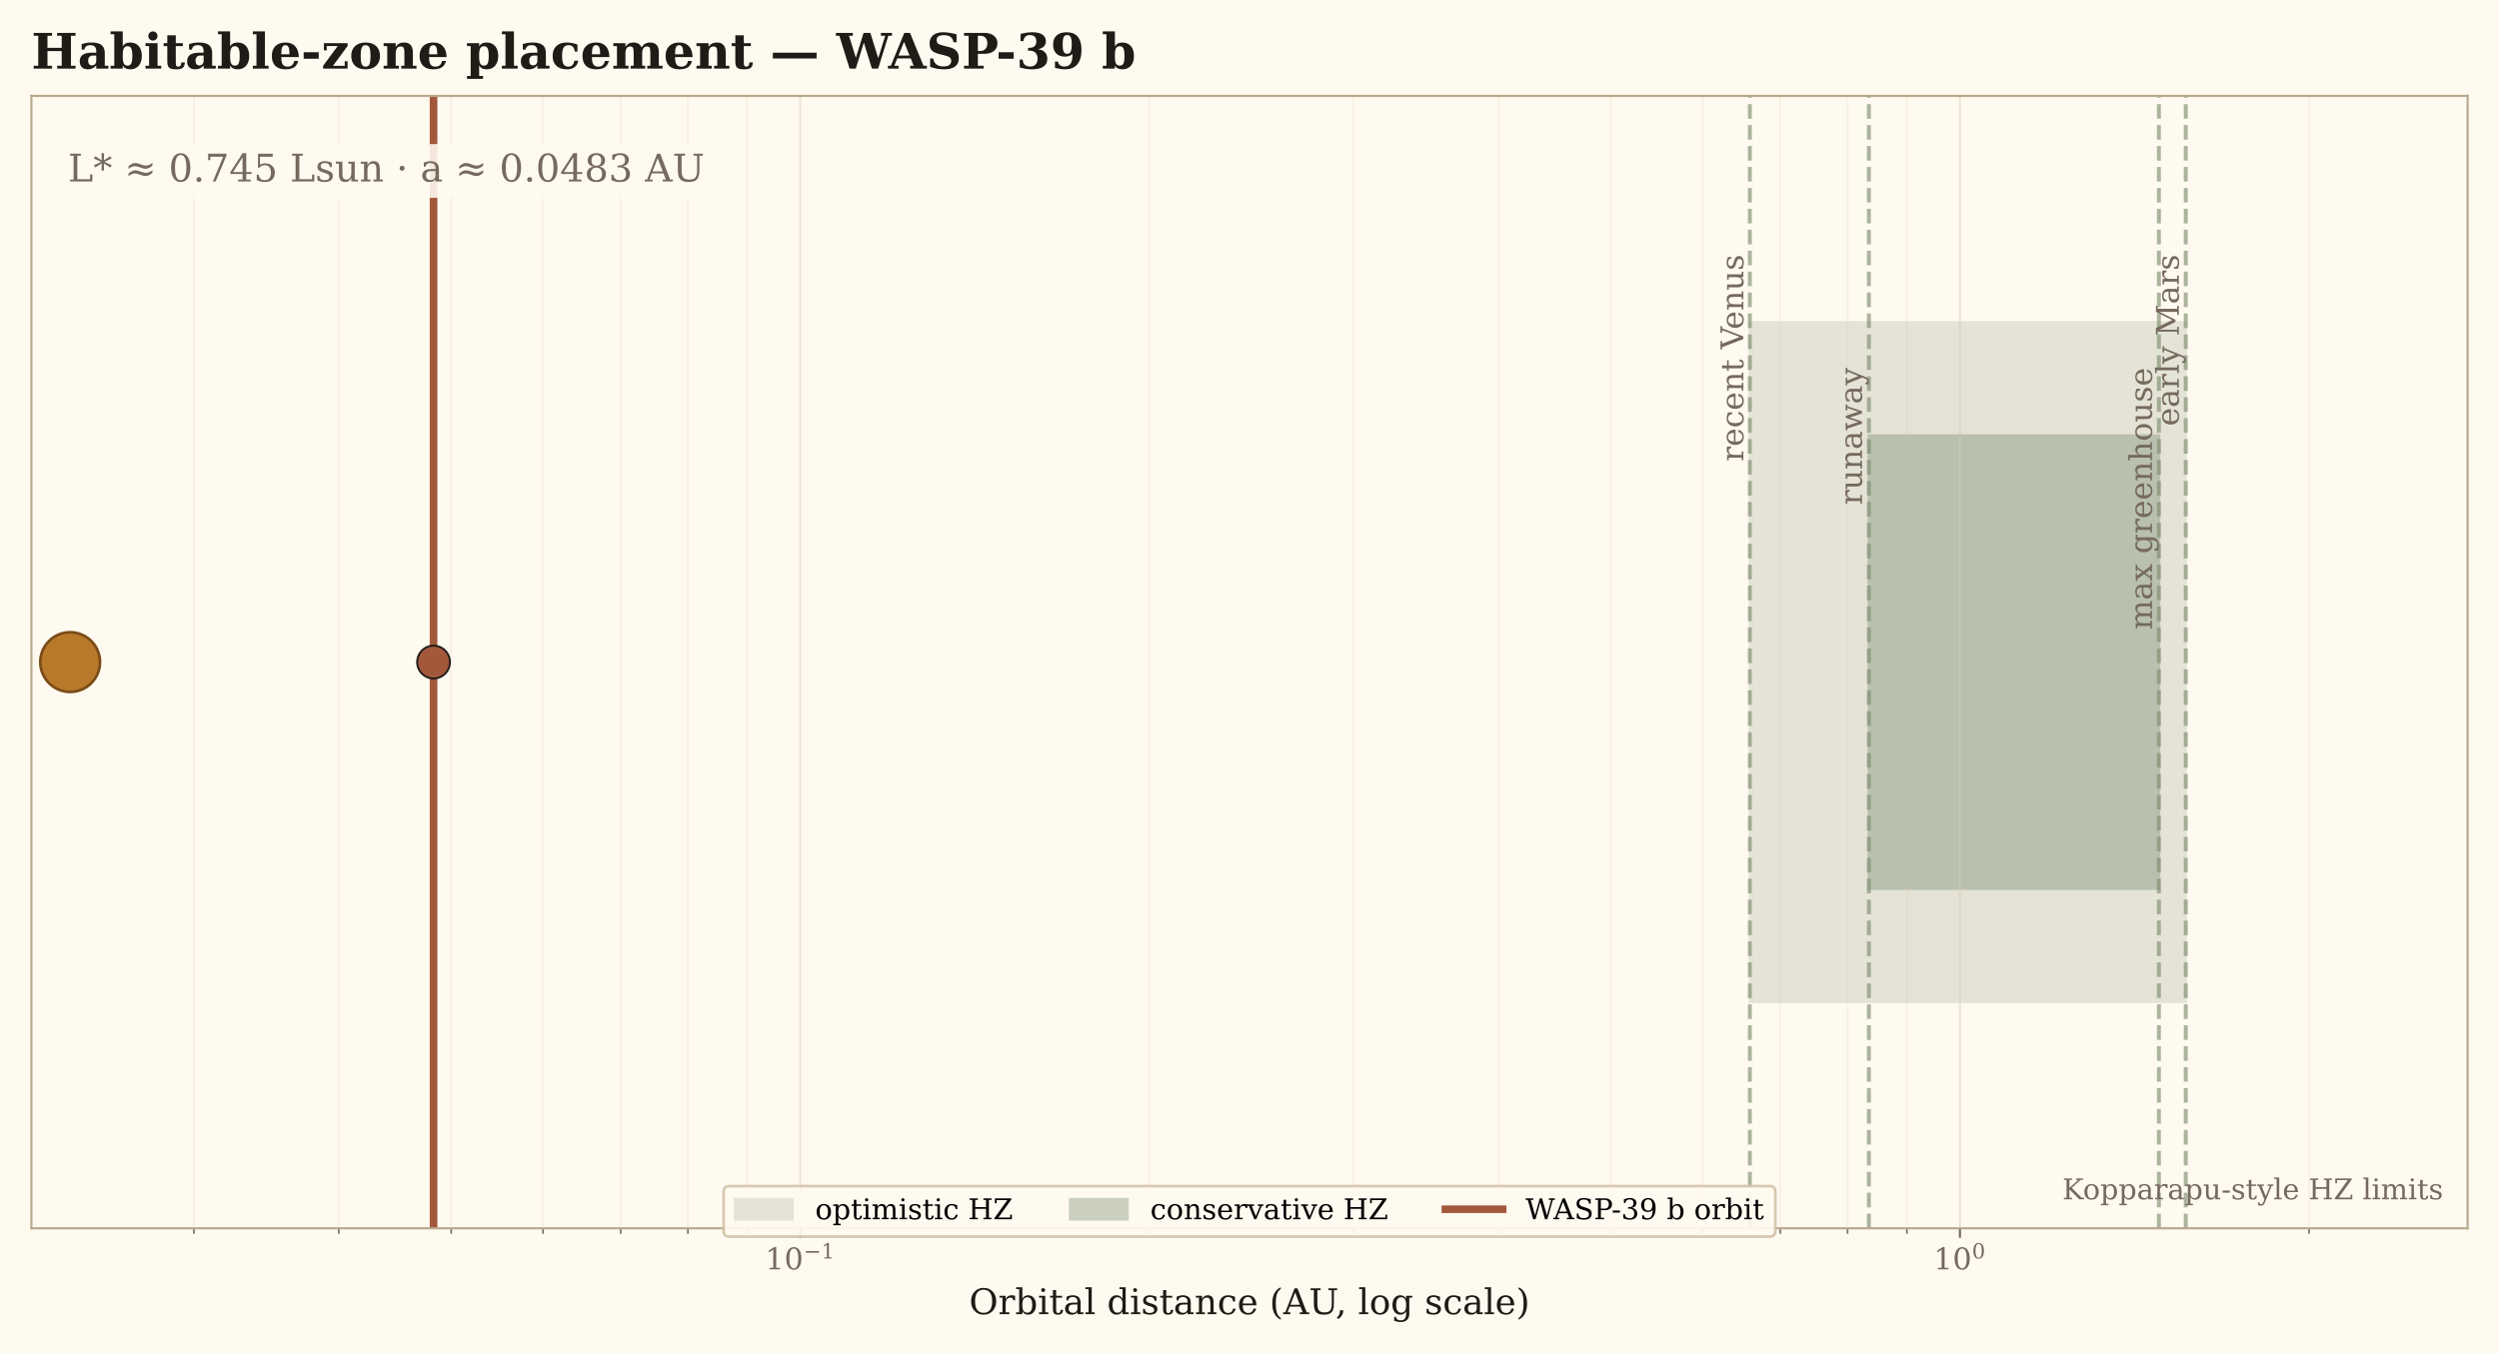
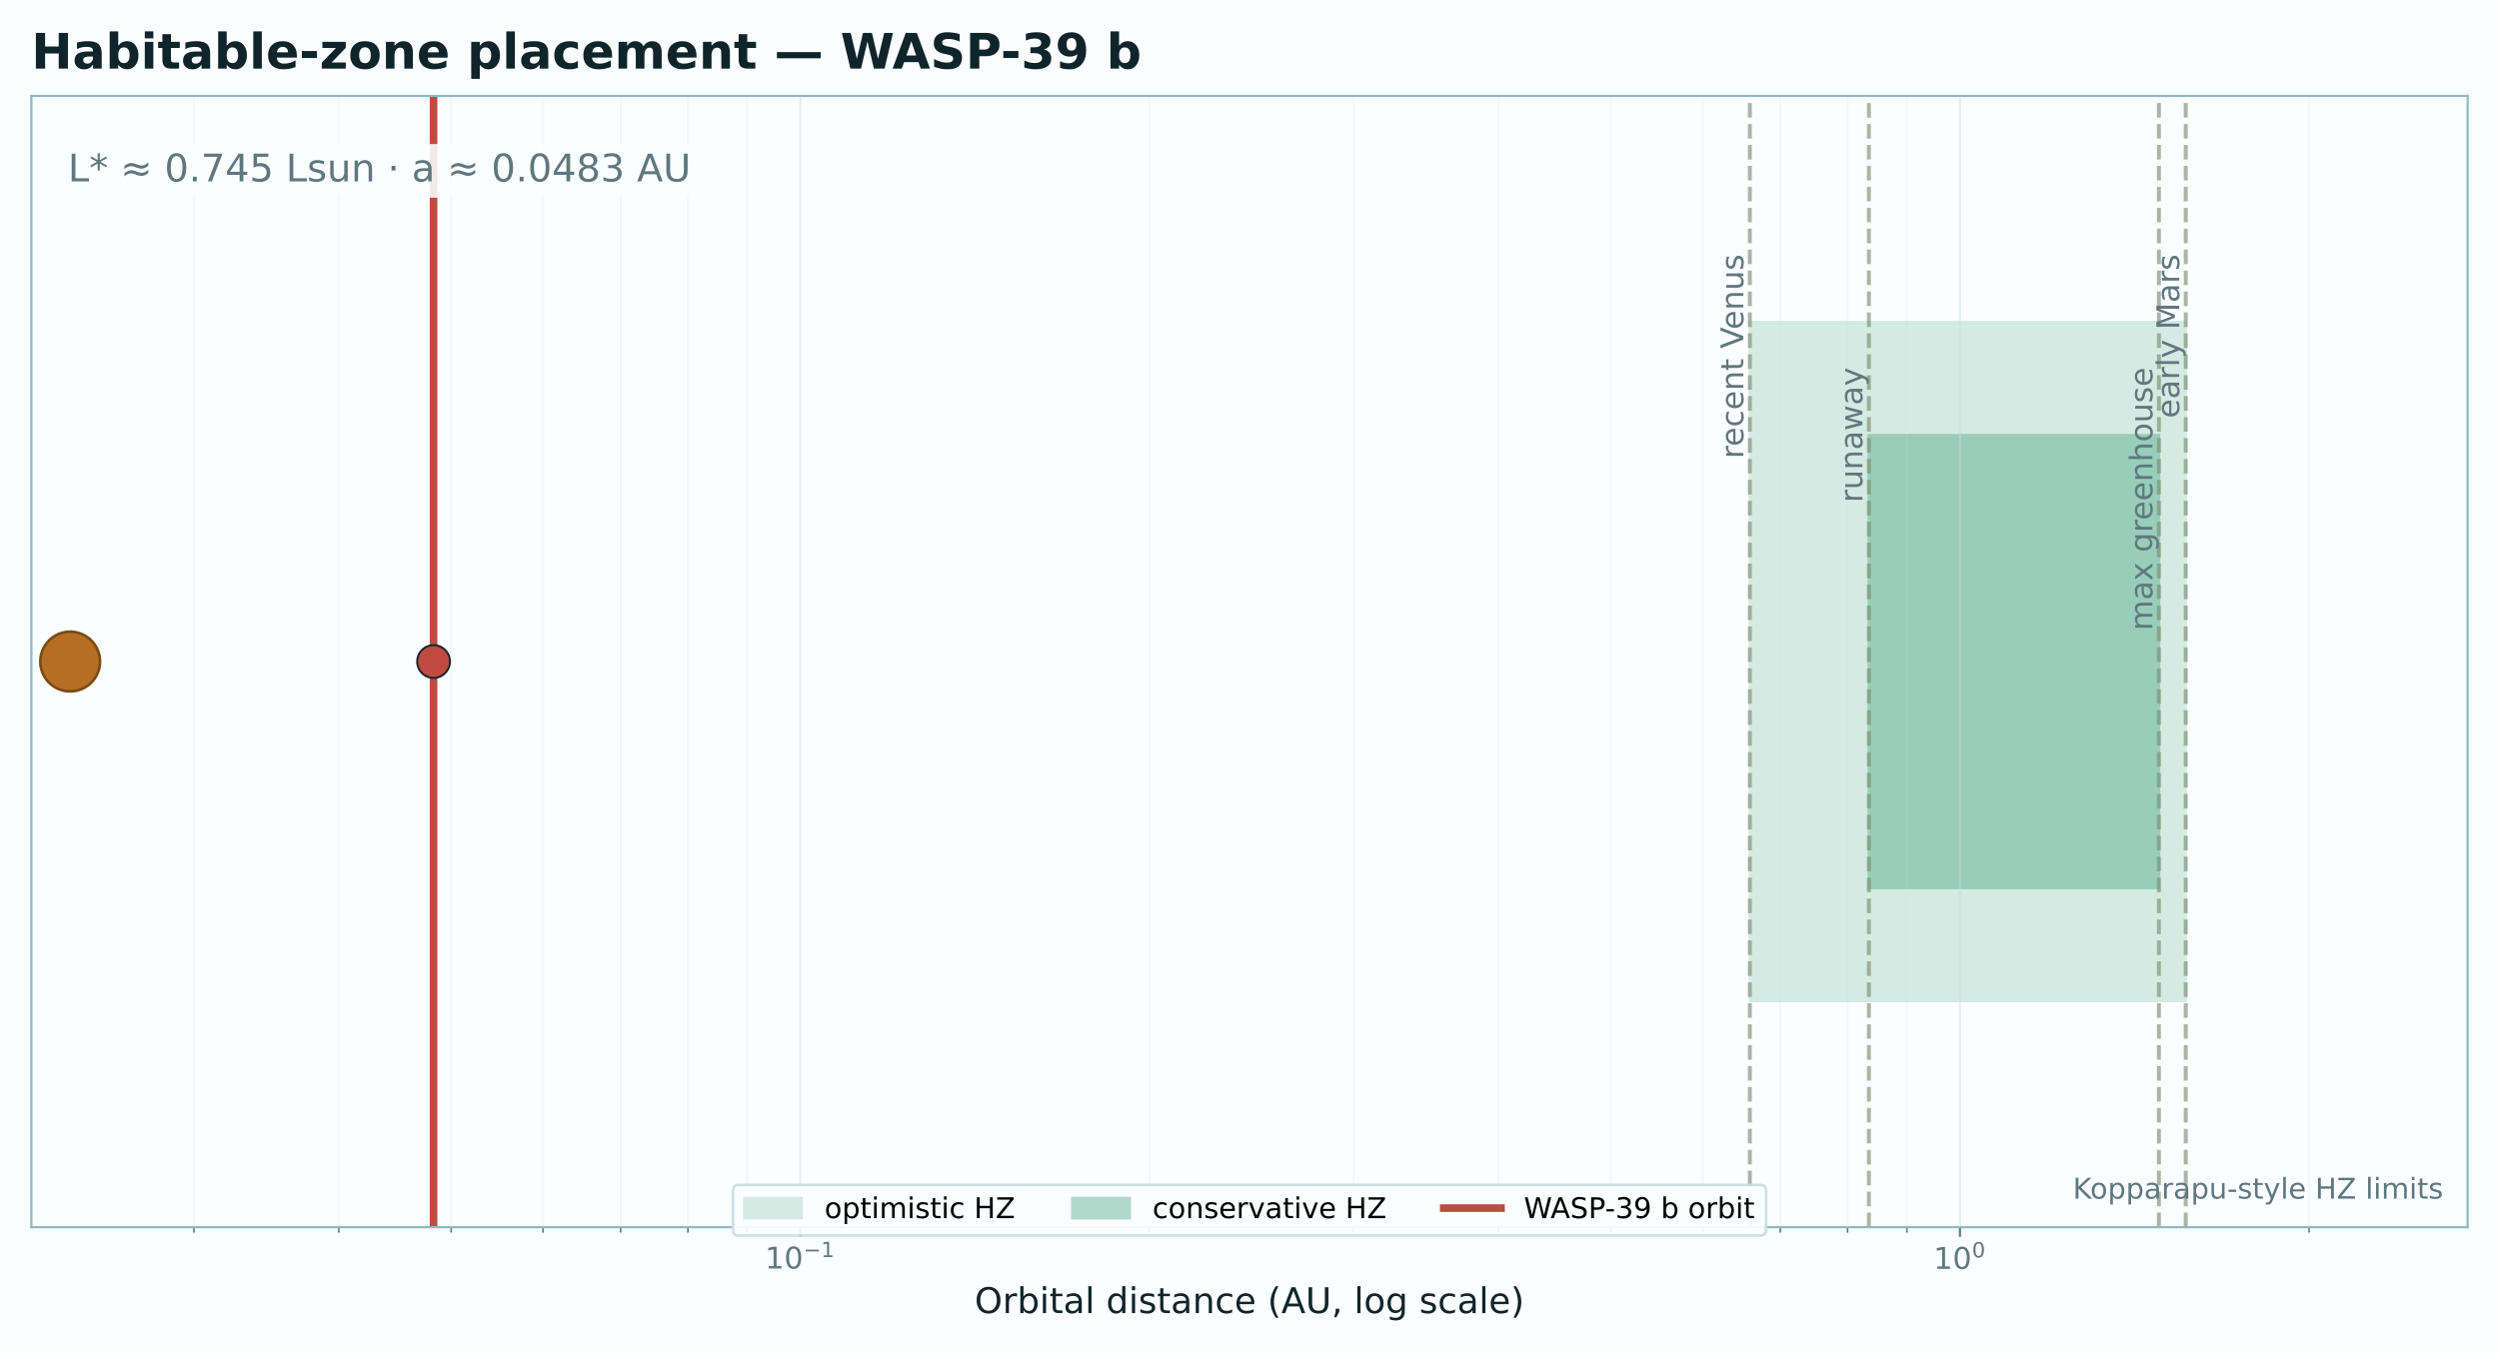
- <svg xmlns="http://www.w3.org/2000/svg" xmlns:xlink="http://www.w3.org/1999/xlink" width="917.04pt" height="496.822pt" viewBox="0 0 917.04 496.822" version="1.1">
+ <svg xmlns="http://www.w3.org/2000/svg" xmlns:xlink="http://www.w3.org/1999/xlink" width="917.04pt" height="496.241pt" viewBox="0 0 917.04 496.241" version="1.1">
  <defs>
    <style type="text/css">*{stroke-linejoin: round; stroke-linecap: butt}</style>
  </defs>
  <g id="figure_1">
    <g id="patch_1">
-       <path d="M 0 496.822  L 917.04 496.822  L 917.04 0  L 0 0  z " style="fill: #fffaf0" />
+       <path d="M 0 496.241  L 917.04 496.241  L 917.04 0  L 0 0  z " style="fill: #fbfeff" />
    </g>
    <g id="axes_1">
      <g id="patch_2">
-         <path d="M 11.52 450.889  L 905.52 450.889  L 905.52 35.197  L 11.52 35.197  z " style="fill: #fffaf0" />
+         <path d="M 11.52 450.493  L 905.52 450.493  L 905.52 35.197  L 11.52 35.197  z " style="fill: #fbfeff" />
      </g>
      <g id="patch_3">
-         <path d="M 642.137 367.751  L 802.093 367.751  L 802.093 118.336  L 642.137 118.336  z " clip-path="url(#pba97289103)" style="fill: #687b5d; opacity: 0.18; stroke: #687b5d; stroke-linejoin: miter" />
+         <path d="M 642.137 367.434  L 802.093 367.434  L 802.093 118.256  L 642.137 118.256  z " clip-path="url(#p89a5b3be11)" style="fill: #1f9466; opacity: 0.18; stroke: #1f9466; stroke-linejoin: miter" />
      </g>
      <g id="patch_4">
-         <path d="M 685.821 326.182  L 792.242 326.182  L 792.242 159.905  L 685.821 159.905  z " clip-path="url(#pba97289103)" style="fill: #687b5d; opacity: 0.34; stroke: #687b5d; stroke-linejoin: miter" />
+         <path d="M 685.821 325.904  L 792.242 325.904  L 792.242 159.786  L 685.821 159.786  z " clip-path="url(#p89a5b3be11)" style="fill: #1f9466; opacity: 0.34; stroke: #1f9466; stroke-linejoin: miter" />
      </g>
      <g id="matplotlib.axis_1">
        <g id="xtick_1">
          <g id="line2d_1">
-             <path d="M 293.673 450.889  L 293.673 35.197  " clip-path="url(#pba97289103)" style="fill: none; stroke: #d9cbb6; stroke-opacity: 0.45; stroke-width: 0.8; stroke-linecap: square" />
+             <path d="M 293.673 450.493  L 293.673 35.197  " clip-path="url(#p89a5b3be11)" style="fill: none; stroke: #c9dde1; stroke-opacity: 0.45; stroke-width: 0.8; stroke-linecap: square" />
          </g>
          <g id="line2d_2">
            <defs>
-               <path id="m96811324b1" d="M 0 0  L 0 3.5  " style="stroke: #756a5d; stroke-width: 0.8" />
+               <path id="m28ce7152bf" d="M 0 0  L 0 3.5  " style="stroke: #60777f; stroke-width: 0.8" />
            </defs>
            <g>
-               <use xlink:href="#m96811324b1" x="293.673" y="450.889" style="fill: #756a5d; stroke: #756a5d; stroke-width: 0.8" />
+               <use xlink:href="#m28ce7152bf" x="293.673" y="450.493" style="fill: #60777f; stroke: #60777f; stroke-width: 0.8" />
            </g>
          </g>
          <g id="text_1">
-             <g style="fill: #756a5d" transform="translate(280.8029 466.2475)">
+             <g style="fill: #60777f" transform="translate(280.7479 465.8515)">
              <text>
-                 <tspan x="0" y="-0.287" style="font-size: 11px; font-family: 'DejaVu Serif'; fill: #756a5d">1</tspan>
-                 <tspan x="6.999" y="-0.287" style="font-size: 11px; font-family: 'DejaVu Serif'; fill: #756a5d">0</tspan>
-                 <tspan x="14.097" y="-4.28" style="font-size: 7.7px; font-family: 'DejaVu Serif'; fill: #756a5d">−</tspan>
-                 <tspan x="20.549" y="-4.28" style="font-size: 7.7px; font-family: 'DejaVu Serif'; fill: #756a5d">1</tspan>
+                 <tspan x="0" y="-0.178" style="font-size: 11px; font-family: 'DejaVu Sans'; fill: #60777f">1</tspan>
+                 <tspan x="6.999" y="-0.178" style="font-size: 11px; font-family: 'DejaVu Sans'; fill: #60777f">0</tspan>
+                 <tspan x="14.102" y="-4.389" style="font-size: 7.7px; font-family: 'DejaVu Sans'; fill: #60777f">−</tspan>
+                 <tspan x="20.554" y="-4.389" style="font-size: 7.7px; font-family: 'DejaVu Sans'; fill: #60777f">1</tspan>
              </text>
            </g>
          </g>
        </g>
        <g id="xtick_2">
          <g id="line2d_3">
-             <path d="M 719.23 450.889  L 719.23 35.197  " clip-path="url(#pba97289103)" style="fill: none; stroke: #d9cbb6; stroke-opacity: 0.45; stroke-width: 0.8; stroke-linecap: square" />
+             <path d="M 719.23 450.493  L 719.23 35.197  " clip-path="url(#p89a5b3be11)" style="fill: none; stroke: #c9dde1; stroke-opacity: 0.45; stroke-width: 0.8; stroke-linecap: square" />
          </g>
          <g id="line2d_4">
            <g>
-               <use xlink:href="#m96811324b1" x="719.23" y="450.889" style="fill: #756a5d; stroke: #756a5d; stroke-width: 0.8" />
+               <use xlink:href="#m28ce7152bf" x="719.23" y="450.493" style="fill: #60777f; stroke: #60777f; stroke-width: 0.8" />
            </g>
          </g>
          <g id="text_2">
-             <g style="fill: #756a5d" transform="translate(709.5498 466.2475)">
+             <g style="fill: #60777f" transform="translate(709.5498 465.8515)">
              <text>
-                 <tspan x="0" y="-0.287" style="font-size: 11px; font-family: 'DejaVu Serif'; fill: #756a5d">1</tspan>
-                 <tspan x="6.999" y="-0.287" style="font-size: 11px; font-family: 'DejaVu Serif'; fill: #756a5d">0</tspan>
-                 <tspan x="14.097" y="-4.28" style="font-size: 7.7px; font-family: 'DejaVu Serif'; fill: #756a5d">0</tspan>
+                 <tspan x="0" y="-0.069" style="font-size: 11px; font-family: 'DejaVu Sans'; fill: #60777f">1</tspan>
+                 <tspan x="6.999" y="-0.069" style="font-size: 11px; font-family: 'DejaVu Sans'; fill: #60777f">0</tspan>
+                 <tspan x="14.102" y="-4.28" style="font-size: 7.7px; font-family: 'DejaVu Sans'; fill: #60777f">0</tspan>
              </text>
            </g>
          </g>
        </g>
        <g id="xtick_3">
          <g id="line2d_5">
-             <path d="M 71.158 450.889  L 71.158 35.197  " clip-path="url(#pba97289103)" style="fill: none; stroke: #d9cbb6; stroke-opacity: 0.18; stroke-width: 0.8; stroke-linecap: square" />
+             <path d="M 71.158 450.493  L 71.158 35.197  " clip-path="url(#p89a5b3be11)" style="fill: none; stroke: #c9dde1; stroke-opacity: 0.18; stroke-width: 0.8; stroke-linecap: square" />
          </g>
          <g id="line2d_6">
            <defs>
-               <path id="m0cefe31bf8" d="M 0 0  L 0 2  " style="stroke: #756a5d; stroke-width: 0.6" />
+               <path id="mf5fa83700e" d="M 0 0  L 0 2  " style="stroke: #60777f; stroke-width: 0.6" />
            </defs>
            <g>
-               <use xlink:href="#m0cefe31bf8" x="71.158" y="450.889" style="fill: #756a5d; stroke: #756a5d; stroke-width: 0.6" />
+               <use xlink:href="#mf5fa83700e" x="71.158" y="450.493" style="fill: #60777f; stroke: #60777f; stroke-width: 0.6" />
            </g>
          </g>
        </g>
        <g id="xtick_4">
          <g id="line2d_7">
-             <path d="M 124.327 450.889  L 124.327 35.197  " clip-path="url(#pba97289103)" style="fill: none; stroke: #d9cbb6; stroke-opacity: 0.18; stroke-width: 0.8; stroke-linecap: square" />
+             <path d="M 124.327 450.493  L 124.327 35.197  " clip-path="url(#p89a5b3be11)" style="fill: none; stroke: #c9dde1; stroke-opacity: 0.18; stroke-width: 0.8; stroke-linecap: square" />
          </g>
          <g id="line2d_8">
            <g>
-               <use xlink:href="#m0cefe31bf8" x="124.327" y="450.889" style="fill: #756a5d; stroke: #756a5d; stroke-width: 0.6" />
+               <use xlink:href="#mf5fa83700e" x="124.327" y="450.493" style="fill: #60777f; stroke: #60777f; stroke-width: 0.6" />
            </g>
          </g>
        </g>
        <g id="xtick_5">
          <g id="line2d_9">
-             <path d="M 165.567 450.889  L 165.567 35.197  " clip-path="url(#pba97289103)" style="fill: none; stroke: #d9cbb6; stroke-opacity: 0.18; stroke-width: 0.8; stroke-linecap: square" />
+             <path d="M 165.567 450.493  L 165.567 35.197  " clip-path="url(#p89a5b3be11)" style="fill: none; stroke: #c9dde1; stroke-opacity: 0.18; stroke-width: 0.8; stroke-linecap: square" />
          </g>
          <g id="line2d_10">
            <g>
-               <use xlink:href="#m0cefe31bf8" x="165.567" y="450.889" style="fill: #756a5d; stroke: #756a5d; stroke-width: 0.6" />
+               <use xlink:href="#mf5fa83700e" x="165.567" y="450.493" style="fill: #60777f; stroke: #60777f; stroke-width: 0.6" />
            </g>
          </g>
        </g>
        <g id="xtick_6">
          <g id="line2d_11">
-             <path d="M 199.264 450.889  L 199.264 35.197  " clip-path="url(#pba97289103)" style="fill: none; stroke: #d9cbb6; stroke-opacity: 0.18; stroke-width: 0.8; stroke-linecap: square" />
+             <path d="M 199.264 450.493  L 199.264 35.197  " clip-path="url(#p89a5b3be11)" style="fill: none; stroke: #c9dde1; stroke-opacity: 0.18; stroke-width: 0.8; stroke-linecap: square" />
          </g>
          <g id="line2d_12">
            <g>
-               <use xlink:href="#m0cefe31bf8" x="199.264" y="450.889" style="fill: #756a5d; stroke: #756a5d; stroke-width: 0.6" />
+               <use xlink:href="#mf5fa83700e" x="199.264" y="450.493" style="fill: #60777f; stroke: #60777f; stroke-width: 0.6" />
            </g>
          </g>
        </g>
        <g id="xtick_7">
          <g id="line2d_13">
-             <path d="M 227.753 450.889  L 227.753 35.197  " clip-path="url(#pba97289103)" style="fill: none; stroke: #d9cbb6; stroke-opacity: 0.18; stroke-width: 0.8; stroke-linecap: square" />
+             <path d="M 227.753 450.493  L 227.753 35.197  " clip-path="url(#p89a5b3be11)" style="fill: none; stroke: #c9dde1; stroke-opacity: 0.18; stroke-width: 0.8; stroke-linecap: square" />
          </g>
          <g id="line2d_14">
            <g>
-               <use xlink:href="#m0cefe31bf8" x="227.753" y="450.889" style="fill: #756a5d; stroke: #756a5d; stroke-width: 0.6" />
+               <use xlink:href="#mf5fa83700e" x="227.753" y="450.493" style="fill: #60777f; stroke: #60777f; stroke-width: 0.6" />
            </g>
          </g>
        </g>
        <g id="xtick_8">
          <g id="line2d_15">
-             <path d="M 252.432 450.889  L 252.432 35.197  " clip-path="url(#pba97289103)" style="fill: none; stroke: #d9cbb6; stroke-opacity: 0.18; stroke-width: 0.8; stroke-linecap: square" />
+             <path d="M 252.432 450.493  L 252.432 35.197  " clip-path="url(#p89a5b3be11)" style="fill: none; stroke: #c9dde1; stroke-opacity: 0.18; stroke-width: 0.8; stroke-linecap: square" />
          </g>
          <g id="line2d_16">
            <g>
-               <use xlink:href="#m0cefe31bf8" x="252.432" y="450.889" style="fill: #756a5d; stroke: #756a5d; stroke-width: 0.6" />
+               <use xlink:href="#mf5fa83700e" x="252.432" y="450.493" style="fill: #60777f; stroke: #60777f; stroke-width: 0.6" />
            </g>
          </g>
        </g>
        <g id="xtick_9">
          <g id="line2d_17">
-             <path d="M 274.2 450.889  L 274.2 35.197  " clip-path="url(#pba97289103)" style="fill: none; stroke: #d9cbb6; stroke-opacity: 0.18; stroke-width: 0.8; stroke-linecap: square" />
+             <path d="M 274.2 450.493  L 274.2 35.197  " clip-path="url(#p89a5b3be11)" style="fill: none; stroke: #c9dde1; stroke-opacity: 0.18; stroke-width: 0.8; stroke-linecap: square" />
          </g>
          <g id="line2d_18">
            <g>
-               <use xlink:href="#m0cefe31bf8" x="274.2" y="450.889" style="fill: #756a5d; stroke: #756a5d; stroke-width: 0.6" />
+               <use xlink:href="#mf5fa83700e" x="274.2" y="450.493" style="fill: #60777f; stroke: #60777f; stroke-width: 0.6" />
            </g>
          </g>
        </g>
        <g id="xtick_10">
          <g id="line2d_19">
-             <path d="M 421.778 450.889  L 421.778 35.197  " clip-path="url(#pba97289103)" style="fill: none; stroke: #d9cbb6; stroke-opacity: 0.18; stroke-width: 0.8; stroke-linecap: square" />
+             <path d="M 421.778 450.493  L 421.778 35.197  " clip-path="url(#p89a5b3be11)" style="fill: none; stroke: #c9dde1; stroke-opacity: 0.18; stroke-width: 0.8; stroke-linecap: square" />
          </g>
          <g id="line2d_20">
            <g>
-               <use xlink:href="#m0cefe31bf8" x="421.778" y="450.889" style="fill: #756a5d; stroke: #756a5d; stroke-width: 0.6" />
+               <use xlink:href="#mf5fa83700e" x="421.778" y="450.493" style="fill: #60777f; stroke: #60777f; stroke-width: 0.6" />
            </g>
          </g>
        </g>
        <g id="xtick_11">
          <g id="line2d_21">
-             <path d="M 496.715 450.889  L 496.715 35.197  " clip-path="url(#pba97289103)" style="fill: none; stroke: #d9cbb6; stroke-opacity: 0.18; stroke-width: 0.8; stroke-linecap: square" />
+             <path d="M 496.715 450.493  L 496.715 35.197  " clip-path="url(#p89a5b3be11)" style="fill: none; stroke: #c9dde1; stroke-opacity: 0.18; stroke-width: 0.8; stroke-linecap: square" />
          </g>
          <g id="line2d_22">
            <g>
-               <use xlink:href="#m0cefe31bf8" x="496.715" y="450.889" style="fill: #756a5d; stroke: #756a5d; stroke-width: 0.6" />
+               <use xlink:href="#mf5fa83700e" x="496.715" y="450.493" style="fill: #60777f; stroke: #60777f; stroke-width: 0.6" />
            </g>
          </g>
        </g>
        <g id="xtick_12">
          <g id="line2d_23">
-             <path d="M 549.884 450.889  L 549.884 35.197  " clip-path="url(#pba97289103)" style="fill: none; stroke: #d9cbb6; stroke-opacity: 0.18; stroke-width: 0.8; stroke-linecap: square" />
+             <path d="M 549.884 450.493  L 549.884 35.197  " clip-path="url(#p89a5b3be11)" style="fill: none; stroke: #c9dde1; stroke-opacity: 0.18; stroke-width: 0.8; stroke-linecap: square" />
          </g>
          <g id="line2d_24">
            <g>
-               <use xlink:href="#m0cefe31bf8" x="549.884" y="450.889" style="fill: #756a5d; stroke: #756a5d; stroke-width: 0.6" />
+               <use xlink:href="#mf5fa83700e" x="549.884" y="450.493" style="fill: #60777f; stroke: #60777f; stroke-width: 0.6" />
            </g>
          </g>
        </g>
        <g id="xtick_13">
          <g id="line2d_25">
-             <path d="M 591.124 450.889  L 591.124 35.197  " clip-path="url(#pba97289103)" style="fill: none; stroke: #d9cbb6; stroke-opacity: 0.18; stroke-width: 0.8; stroke-linecap: square" />
+             <path d="M 591.124 450.493  L 591.124 35.197  " clip-path="url(#p89a5b3be11)" style="fill: none; stroke: #c9dde1; stroke-opacity: 0.18; stroke-width: 0.8; stroke-linecap: square" />
          </g>
          <g id="line2d_26">
            <g>
-               <use xlink:href="#m0cefe31bf8" x="591.124" y="450.889" style="fill: #756a5d; stroke: #756a5d; stroke-width: 0.6" />
+               <use xlink:href="#mf5fa83700e" x="591.124" y="450.493" style="fill: #60777f; stroke: #60777f; stroke-width: 0.6" />
            </g>
          </g>
        </g>
        <g id="xtick_14">
          <g id="line2d_27">
-             <path d="M 624.821 450.889  L 624.821 35.197  " clip-path="url(#pba97289103)" style="fill: none; stroke: #d9cbb6; stroke-opacity: 0.18; stroke-width: 0.8; stroke-linecap: square" />
+             <path d="M 624.821 450.493  L 624.821 35.197  " clip-path="url(#p89a5b3be11)" style="fill: none; stroke: #c9dde1; stroke-opacity: 0.18; stroke-width: 0.8; stroke-linecap: square" />
          </g>
          <g id="line2d_28">
            <g>
-               <use xlink:href="#m0cefe31bf8" x="624.821" y="450.889" style="fill: #756a5d; stroke: #756a5d; stroke-width: 0.6" />
+               <use xlink:href="#mf5fa83700e" x="624.821" y="450.493" style="fill: #60777f; stroke: #60777f; stroke-width: 0.6" />
            </g>
          </g>
        </g>
        <g id="xtick_15">
          <g id="line2d_29">
-             <path d="M 653.31 450.889  L 653.31 35.197  " clip-path="url(#pba97289103)" style="fill: none; stroke: #d9cbb6; stroke-opacity: 0.18; stroke-width: 0.8; stroke-linecap: square" />
+             <path d="M 653.31 450.493  L 653.31 35.197  " clip-path="url(#p89a5b3be11)" style="fill: none; stroke: #c9dde1; stroke-opacity: 0.18; stroke-width: 0.8; stroke-linecap: square" />
          </g>
          <g id="line2d_30">
            <g>
-               <use xlink:href="#m0cefe31bf8" x="653.31" y="450.889" style="fill: #756a5d; stroke: #756a5d; stroke-width: 0.6" />
+               <use xlink:href="#mf5fa83700e" x="653.31" y="450.493" style="fill: #60777f; stroke: #60777f; stroke-width: 0.6" />
            </g>
          </g>
        </g>
        <g id="xtick_16">
          <g id="line2d_31">
-             <path d="M 677.989 450.889  L 677.989 35.197  " clip-path="url(#pba97289103)" style="fill: none; stroke: #d9cbb6; stroke-opacity: 0.18; stroke-width: 0.8; stroke-linecap: square" />
+             <path d="M 677.989 450.493  L 677.989 35.197  " clip-path="url(#p89a5b3be11)" style="fill: none; stroke: #c9dde1; stroke-opacity: 0.18; stroke-width: 0.8; stroke-linecap: square" />
          </g>
          <g id="line2d_32">
            <g>
-               <use xlink:href="#m0cefe31bf8" x="677.989" y="450.889" style="fill: #756a5d; stroke: #756a5d; stroke-width: 0.6" />
+               <use xlink:href="#mf5fa83700e" x="677.989" y="450.493" style="fill: #60777f; stroke: #60777f; stroke-width: 0.6" />
            </g>
          </g>
        </g>
        <g id="xtick_17">
          <g id="line2d_33">
-             <path d="M 699.757 450.889  L 699.757 35.197  " clip-path="url(#pba97289103)" style="fill: none; stroke: #d9cbb6; stroke-opacity: 0.18; stroke-width: 0.8; stroke-linecap: square" />
+             <path d="M 699.757 450.493  L 699.757 35.197  " clip-path="url(#p89a5b3be11)" style="fill: none; stroke: #c9dde1; stroke-opacity: 0.18; stroke-width: 0.8; stroke-linecap: square" />
          </g>
          <g id="line2d_34">
            <g>
-               <use xlink:href="#m0cefe31bf8" x="699.757" y="450.889" style="fill: #756a5d; stroke: #756a5d; stroke-width: 0.6" />
+               <use xlink:href="#mf5fa83700e" x="699.757" y="450.493" style="fill: #60777f; stroke: #60777f; stroke-width: 0.6" />
            </g>
          </g>
        </g>
        <g id="xtick_18">
          <g id="line2d_35">
-             <path d="M 847.335 450.889  L 847.335 35.197  " clip-path="url(#pba97289103)" style="fill: none; stroke: #d9cbb6; stroke-opacity: 0.18; stroke-width: 0.8; stroke-linecap: square" />
+             <path d="M 847.335 450.493  L 847.335 35.197  " clip-path="url(#p89a5b3be11)" style="fill: none; stroke: #c9dde1; stroke-opacity: 0.18; stroke-width: 0.8; stroke-linecap: square" />
          </g>
          <g id="line2d_36">
            <g>
-               <use xlink:href="#m0cefe31bf8" x="847.335" y="450.889" style="fill: #756a5d; stroke: #756a5d; stroke-width: 0.6" />
+               <use xlink:href="#mf5fa83700e" x="847.335" y="450.493" style="fill: #60777f; stroke: #60777f; stroke-width: 0.6" />
            </g>
          </g>
        </g>
        <g id="text_3">
-           <text style="font-size: 13px; font-family: 'DejaVu Serif'; text-anchor: middle; fill: #1f1b16" x="458.52" y="482.413" transform="rotate(-0 458.52 482.4131)">Orbital distance (AU, log scale)</text>
+           <text style="font-size: 13px; font-family: 'DejaVu Sans'; text-anchor: middle; fill: #10242b" x="458.52" y="482.017" transform="rotate(-0 458.52 482.0171)">Orbital distance (AU, log scale)</text>
        </g>
      </g>
      <g id="matplotlib.axis_2" />
      <g id="line2d_37">
-         <path d="M 159.098 450.889  L 159.098 35.197  " clip-path="url(#pba97289103)" style="fill: none; stroke: #a3583c; stroke-width: 2.8; stroke-linecap: square" />
+         <path d="M 159.098 450.493  L 159.098 35.197  " clip-path="url(#p89a5b3be11)" style="fill: none; stroke: #bd4b3f; stroke-width: 2.8; stroke-linecap: square" />
      </g>
      <g id="line2d_38">
-         <path d="M 642.137 450.889  L 642.137 35.197  " clip-path="url(#pba97289103)" style="fill: none; stroke-dasharray: 5.365,2.32; stroke-dashoffset: 0; stroke: #7f8d70; stroke-opacity: 0.65; stroke-width: 1.45" />
+         <path d="M 642.137 450.493  L 642.137 35.197  " clip-path="url(#p89a5b3be11)" style="fill: none; stroke-dasharray: 5.365,2.32; stroke-dashoffset: 0; stroke: #7f8d70; stroke-opacity: 0.65; stroke-width: 1.45" />
      </g>
      <g id="line2d_39">
-         <path d="M 685.821 450.889  L 685.821 35.197  " clip-path="url(#pba97289103)" style="fill: none; stroke-dasharray: 5.365,2.32; stroke-dashoffset: 0; stroke: #7f8d70; stroke-opacity: 0.65; stroke-width: 1.45" />
+         <path d="M 685.821 450.493  L 685.821 35.197  " clip-path="url(#p89a5b3be11)" style="fill: none; stroke-dasharray: 5.365,2.32; stroke-dashoffset: 0; stroke: #7f8d70; stroke-opacity: 0.65; stroke-width: 1.45" />
      </g>
      <g id="line2d_40">
-         <path d="M 792.242 450.889  L 792.242 35.197  " clip-path="url(#pba97289103)" style="fill: none; stroke-dasharray: 5.365,2.32; stroke-dashoffset: 0; stroke: #7f8d70; stroke-opacity: 0.65; stroke-width: 1.45" />
+         <path d="M 792.242 450.493  L 792.242 35.197  " clip-path="url(#p89a5b3be11)" style="fill: none; stroke-dasharray: 5.365,2.32; stroke-dashoffset: 0; stroke: #7f8d70; stroke-opacity: 0.65; stroke-width: 1.45" />
      </g>
      <g id="line2d_41">
-         <path d="M 802.093 450.889  L 802.093 35.197  " clip-path="url(#pba97289103)" style="fill: none; stroke-dasharray: 5.365,2.32; stroke-dashoffset: 0; stroke: #7f8d70; stroke-opacity: 0.65; stroke-width: 1.45" />
+         <path d="M 802.093 450.493  L 802.093 35.197  " clip-path="url(#p89a5b3be11)" style="fill: none; stroke-dasharray: 5.365,2.32; stroke-dashoffset: 0; stroke: #7f8d70; stroke-opacity: 0.65; stroke-width: 1.45" />
      </g>
      <g id="patch_5">
-         <path d="M 11.52 450.889  L 11.52 35.197  " style="fill: none; stroke: #b9a98f; stroke-width: 0.8; stroke-linejoin: miter; stroke-linecap: square" />
+         <path d="M 11.52 450.493  L 11.52 35.197  " style="fill: none; stroke: #8bbac3; stroke-width: 0.8; stroke-linejoin: miter; stroke-linecap: square" />
      </g>
      <g id="patch_6">
-         <path d="M 905.52 450.889  L 905.52 35.197  " style="fill: none; stroke: #b9a98f; stroke-width: 0.8; stroke-linejoin: miter; stroke-linecap: square" />
+         <path d="M 905.52 450.493  L 905.52 35.197  " style="fill: none; stroke: #8bbac3; stroke-width: 0.8; stroke-linejoin: miter; stroke-linecap: square" />
      </g>
      <g id="patch_7">
-         <path d="M 11.52 450.889  L 905.52 450.889  " style="fill: none; stroke: #b9a98f; stroke-width: 0.8; stroke-linejoin: miter; stroke-linecap: square" />
+         <path d="M 11.52 450.493  L 905.52 450.493  " style="fill: none; stroke: #8bbac3; stroke-width: 0.8; stroke-linejoin: miter; stroke-linecap: square" />
      </g>
      <g id="patch_8">
-         <path d="M 11.52 35.197  L 905.52 35.197  " style="fill: none; stroke: #b9a98f; stroke-width: 0.8; stroke-linejoin: miter; stroke-linecap: square" />
+         <path d="M 11.52 35.197  L 905.52 35.197  " style="fill: none; stroke: #8bbac3; stroke-width: 0.8; stroke-linejoin: miter; stroke-linecap: square" />
      </g>
      <g id="text_4">
-         <text style="font-size: 11.5px; font-family: 'DejaVu Serif'; fill: #756a5d" transform="translate(639.7457 169.4037) rotate(-90)">recent Venus</text>
+         <text style="font-size: 11.5px; font-family: 'DejaVu Sans'; fill: #60777f" transform="translate(639.7457 168.3528) rotate(-90)">recent Venus</text>
      </g>
      <g id="text_5">
-         <text style="font-size: 11.5px; font-family: 'DejaVu Serif'; fill: #756a5d" transform="translate(683.266 185.3279) rotate(-90)">runaway</text>
+         <text style="font-size: 11.5px; font-family: 'DejaVu Sans'; fill: #60777f" transform="translate(683.4295 184.4781) rotate(-90)">runaway</text>
      </g>
      <g id="text_6">
-         <text style="font-size: 11.5px; font-family: 'DejaVu Serif'; fill: #756a5d" transform="translate(789.6866 231.1877) rotate(-90)">max greenhouse</text>
+         <text style="font-size: 11.5px; font-family: 'DejaVu Sans'; fill: #60777f" transform="translate(789.8501 231.4682) rotate(-90)">max greenhouse</text>
      </g>
      <g id="text_7">
-         <text style="font-size: 11.5px; font-family: 'DejaVu Serif'; fill: #756a5d" transform="translate(799.5383 156.4141) rotate(-90)">early Mars</text>
+         <text style="font-size: 11.5px; font-family: 'DejaVu Sans'; fill: #60777f" transform="translate(799.7018 153.5339) rotate(-90)">early Mars</text>
      </g>
      <g id="text_8">
        <g id="patch_9">
-           <path d="M 24.93 72.611  L 258.572 72.611  Q 261.652 72.611 261.652 69.531  L 261.652 55.982  Q 261.652 52.902 258.572 52.902  L 24.93 52.902  Q 21.85 52.902 21.85 55.982  L 21.85 69.531  Q 21.85 72.611 24.93 72.611  z " style="fill: #fffaf0; opacity: 0.88" />
-         </g>
-         <text style="font-size: 14px; font-family: 'DejaVu Serif'; text-anchor: start; fill: #756a5d" x="24.93" y="66.62" transform="rotate(-0 24.93 66.6196)">L* ≈ 0.745 Lsun · a ≈ 0.0483 AU</text>
+           <path d="M 24.93 72.591  L 253.546 72.591  Q 256.626 72.591 256.626 69.511  L 256.626 55.962  Q 256.626 52.882 253.546 52.882  L 24.93 52.882  Q 21.85 52.882 21.85 55.962  L 21.85 69.511  Q 21.85 72.591 24.93 72.591  z " style="fill: #fbfeff; opacity: 0.88" />
+         </g>
+         <text style="font-size: 14px; font-family: 'DejaVu Sans'; text-anchor: start; fill: #60777f" x="24.93" y="66.6" transform="rotate(-0 24.93 66.5998)">L* ≈ 0.745 Lsun · a ≈ 0.0483 AU</text>
      </g>
      <g id="text_9">
-         <text style="font-size: 10.5px; font-family: 'DejaVu Serif'; text-anchor: end; fill: #756a5d" x="896.58" y="440.242" transform="rotate(-0 896.58 440.2424)">Kopparapu-style HZ limits</text>
+         <text style="font-size: 10.5px; font-family: 'DejaVu Sans'; text-anchor: end; fill: #60777f" x="896.58" y="440.004" transform="rotate(-0 896.58 440.0036)">Kopparapu-style HZ limits</text>
      </g>
      <g id="text_10">
-         <text style="font-weight: 700; font-size: 18px; font-family: 'DejaVu Serif'; text-anchor: start; fill: #1f1b16" x="11.52" y="25.197" transform="rotate(-0 11.52 25.19719)">Habitable-zone placement — WASP-39 b</text>
+         <text style="font-weight: 700; font-size: 18px; font-family: 'DejaVu Sans'; text-anchor: start; fill: #10242b" x="11.52" y="25.197" transform="rotate(-0 11.52 25.19719)">Habitable-zone placement — WASP-39 b</text>
      </g>
      <g id="PathCollection_1">
        <defs>
-           <path id="m698911cac5" d="M 0 10.954  C 2.905 10.954 5.692 9.8 7.746 7.746  C 9.8 5.692 10.954 2.905 10.954 0  C 10.954 -2.905 9.8 -5.692 7.746 -7.746  C 5.692 -9.8 2.905 -10.954 0 -10.954  C -2.905 -10.954 -5.692 -9.8 -7.746 -7.746  C -9.8 -5.692 -10.954 -2.905 -10.954 0  C -10.954 2.905 -9.8 5.692 -7.746 7.746  C -5.692 9.8 -2.905 10.954 0 10.954  z " style="stroke: #7b4b18" />
+           <path id="m01c35f9768" d="M 0 10.954  C 2.905 10.954 5.692 9.8 7.746 7.746  C 9.8 5.692 10.954 2.905 10.954 0  C 10.954 -2.905 9.8 -5.692 7.746 -7.746  C 5.692 -9.8 2.905 -10.954 0 -10.954  C -2.905 -10.954 -5.692 -9.8 -7.746 -7.746  C -9.8 -5.692 -10.954 -2.905 -10.954 0  C -10.954 2.905 -9.8 5.692 -7.746 7.746  C -5.692 9.8 -2.905 10.954 0 10.954  z " style="stroke: #7b4b18" />
        </defs>
-         <g clip-path="url(#pba97289103)">
-           <use xlink:href="#m698911cac5" x="25.744" y="243.043" style="fill: #b9792b; stroke: #7b4b18" />
+         <g clip-path="url(#p89a5b3be11)">
+           <use xlink:href="#m01c35f9768" x="25.744" y="242.845" style="fill: #b66f22; stroke: #7b4b18" />
        </g>
      </g>
      <g id="PathCollection_2">
        <defs>
-           <path id="m4b16c05a9c" d="M 0 6.021  C 1.597 6.021 3.128 5.386 4.257 4.257  C 5.386 3.128 6.021 1.597 6.021 0  C 6.021 -1.597 5.386 -3.128 4.257 -4.257  C 3.128 -5.386 1.597 -6.021 0 -6.021  C -1.597 -6.021 -3.128 -5.386 -4.257 -4.257  C -5.386 -3.128 -6.021 -1.597 -6.021 0  C -6.021 1.597 -5.386 3.128 -4.257 4.257  C -3.128 5.386 -1.597 6.021 0 6.021  z " style="stroke: #1f1b16; stroke-width: 0.7" />
+           <path id="mb949b084af" d="M 0 6.021  C 1.597 6.021 3.128 5.386 4.257 4.257  C 5.386 3.128 6.021 1.597 6.021 0  C 6.021 -1.597 5.386 -3.128 4.257 -4.257  C 3.128 -5.386 1.597 -6.021 0 -6.021  C -1.597 -6.021 -3.128 -5.386 -4.257 -4.257  C -5.386 -3.128 -6.021 -1.597 -6.021 0  C -6.021 1.597 -5.386 3.128 -4.257 4.257  C -3.128 5.386 -1.597 6.021 0 6.021  z " style="stroke: #10242b; stroke-width: 0.7" />
        </defs>
-         <g clip-path="url(#pba97289103)">
-           <use xlink:href="#m4b16c05a9c" x="159.098" y="243.043" style="fill: #a3583c; stroke: #1f1b16; stroke-width: 0.7" />
+         <g clip-path="url(#p89a5b3be11)">
+           <use xlink:href="#mb949b084af" x="159.098" y="242.845" style="fill: #bd4b3f; stroke: #10242b; stroke-width: 0.7" />
        </g>
      </g>
      <g id="legend_1">
        <g id="patch_10">
-           <path d="M 267.651 453.953  L 649.389 453.953  Q 651.489 453.953 651.489 451.853  L 651.489 437.491  Q 651.489 435.391 649.389 435.391  L 267.651 435.391  Q 265.551 435.391 265.551 437.491  L 265.551 451.853  Q 265.551 453.953 267.651 453.953  z " style="fill: #fffaf0; opacity: 0.92; stroke: #d4c3aa; stroke-linejoin: miter" />
+           <path d="M 271.054 453.549  L 645.986 453.549  Q 648.086 453.549 648.086 451.449  L 648.086 437.087  Q 648.086 434.987 645.986 434.987  L 271.054 434.987  Q 268.954 434.987 268.954 437.087  L 268.954 451.449  Q 268.954 453.549 271.054 453.549  z " style="fill: #fbfeff; opacity: 0.92; stroke: #c9dde1; stroke-linejoin: miter" />
        </g>
        <g id="patch_11">
-           <path d="M 269.751 447.569  L 290.751 447.569  L 290.751 440.219  L 269.751 440.219  z " style="fill: #687b5d; opacity: 0.18; stroke: #687b5d; stroke-linejoin: miter" />
+           <path d="M 273.154 447.165  L 294.154 447.165  L 294.154 439.815  L 273.154 439.815  z " style="fill: #1f9466; opacity: 0.18; stroke: #1f9466; stroke-linejoin: miter" />
        </g>
        <g id="text_11">
-           <text style="font-size: 10.5px; font-family: 'DejaVu Serif'; text-anchor: start" x="299.151" y="447.569" transform="rotate(-0 299.1505 447.5694)">optimistic HZ</text>
+           <text style="font-size: 10.5px; font-family: 'DejaVu Sans'; text-anchor: start" x="302.554" y="447.165" transform="rotate(-0 302.554 447.1654)">optimistic HZ</text>
        </g>
        <g id="patch_12">
-           <path d="M 392.722 447.569  L 413.722 447.569  L 413.722 440.219  L 392.722 440.219  z " style="fill: #687b5d; opacity: 0.34; stroke: #687b5d; stroke-linejoin: miter" />
+           <path d="M 393.525 447.165  L 414.525 447.165  L 414.525 439.815  L 393.525 439.815  z " style="fill: #1f9466; opacity: 0.34; stroke: #1f9466; stroke-linejoin: miter" />
        </g>
        <g id="text_12">
-           <text style="font-size: 10.5px; font-family: 'DejaVu Serif'; text-anchor: start" x="422.122" y="447.569" transform="rotate(-0 422.1219 447.5694)">conservative HZ</text>
+           <text style="font-size: 10.5px; font-family: 'DejaVu Sans'; text-anchor: start" x="422.925" y="447.165" transform="rotate(-0 422.925 447.1654)">conservative HZ</text>
        </g>
        <g id="line2d_42">
-           <path d="M 530.415 443.894  L 540.915 443.894  L 551.415 443.894  " style="fill: none; stroke: #a3583c; stroke-width: 2.8; stroke-linecap: square" />
+           <path d="M 529.808 443.49  L 540.308 443.49  L 550.808 443.49  " style="fill: none; stroke: #bd4b3f; stroke-width: 2.8; stroke-linecap: square" />
        </g>
        <g id="text_13">
-           <text style="font-size: 10.5px; font-family: 'DejaVu Serif'; text-anchor: start" x="559.815" y="447.569" transform="rotate(-0 559.8146 447.5694)">WASP-39 b orbit</text>
+           <text style="font-size: 10.5px; font-family: 'DejaVu Sans'; text-anchor: start" x="559.208" y="447.165" transform="rotate(-0 559.2084 447.1654)">WASP-39 b orbit</text>
        </g>
      </g>
    </g>
  </g>
  <defs>
-     <clipPath id="pba97289103">
-       <rect x="11.52" y="35.197" width="894" height="415.692" />
+     <clipPath id="p89a5b3be11">
+       <rect x="11.52" y="35.197" width="894" height="415.296" />
    </clipPath>
  </defs>
</svg>
